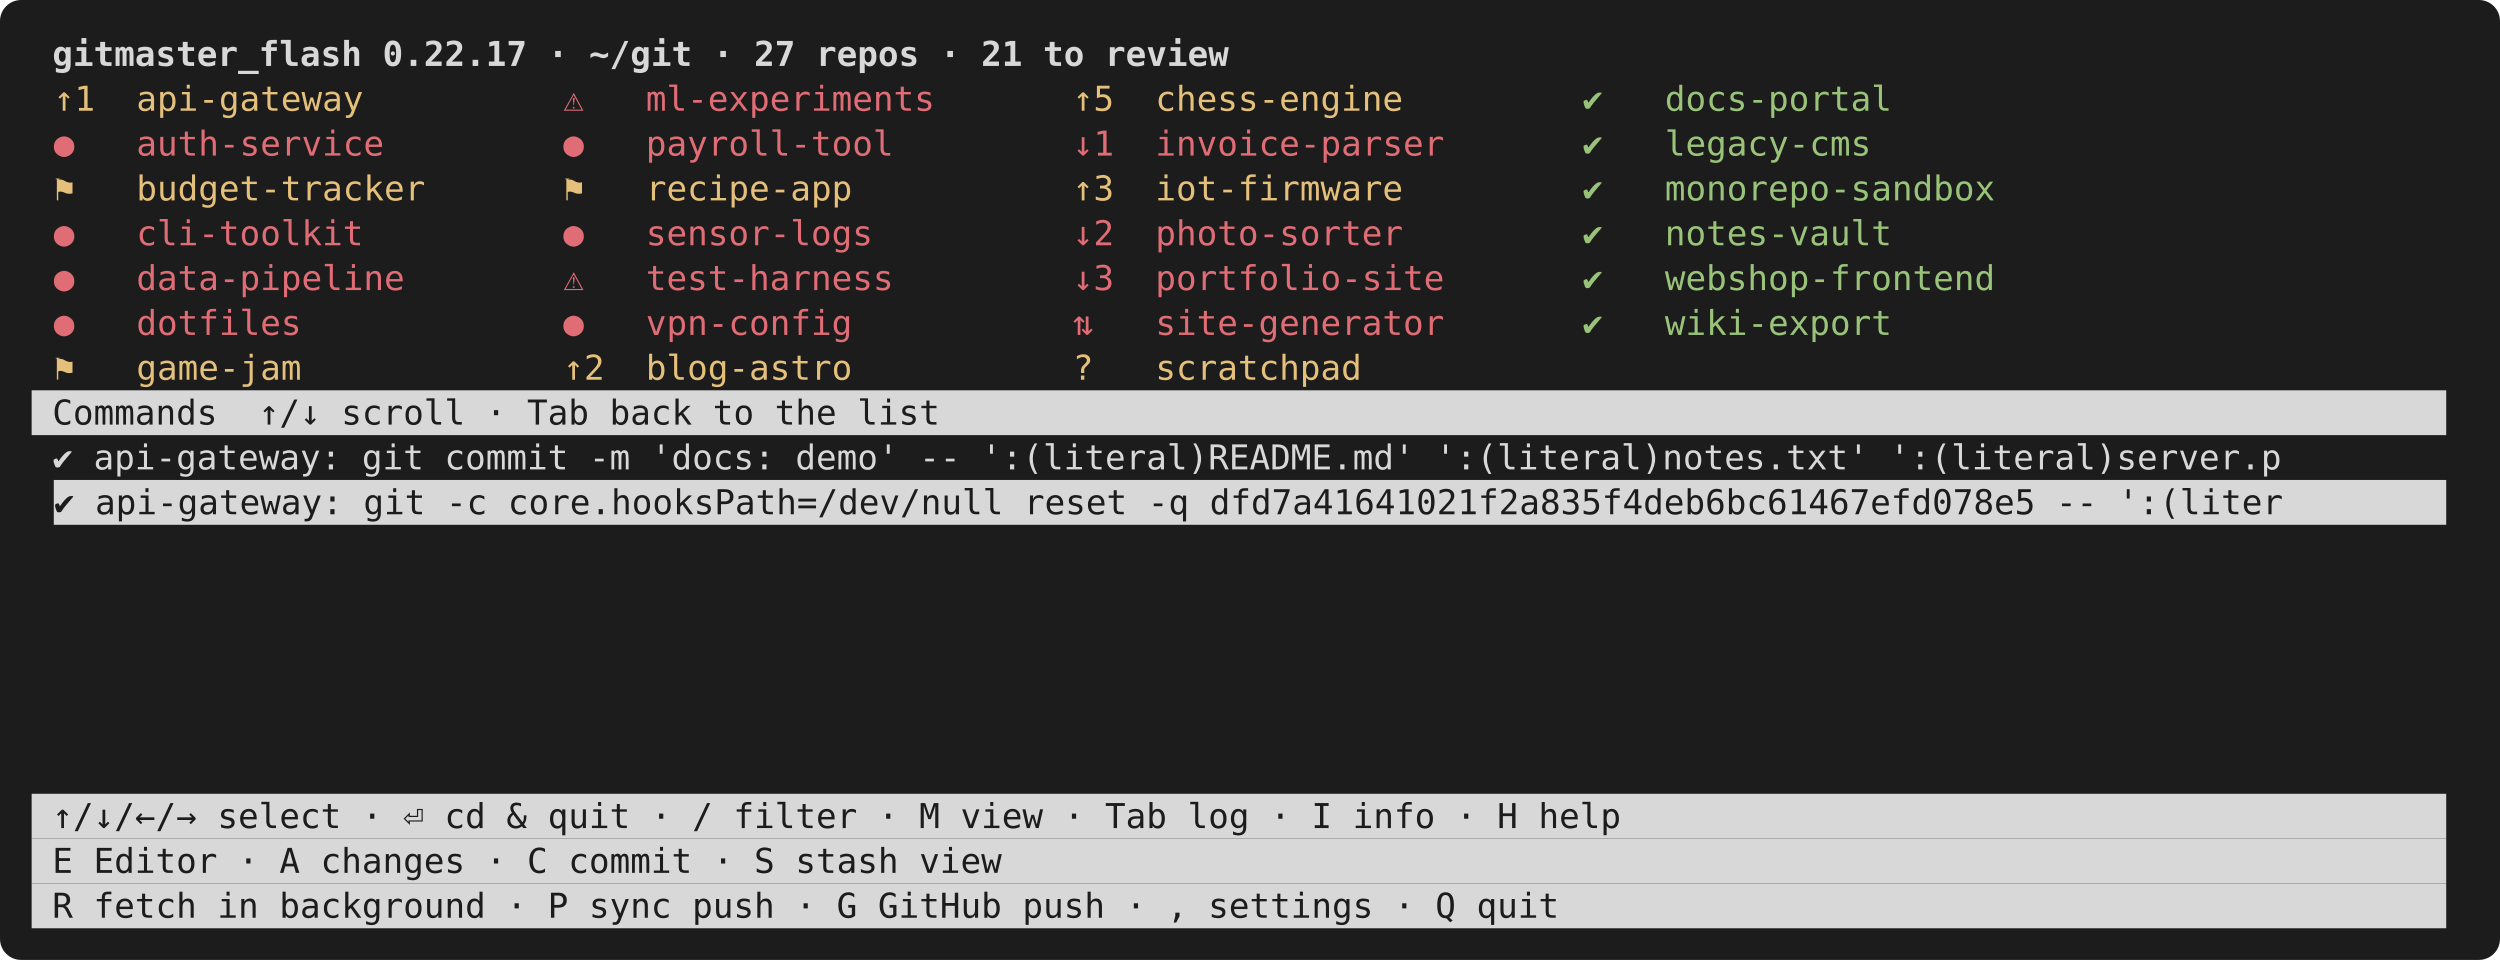
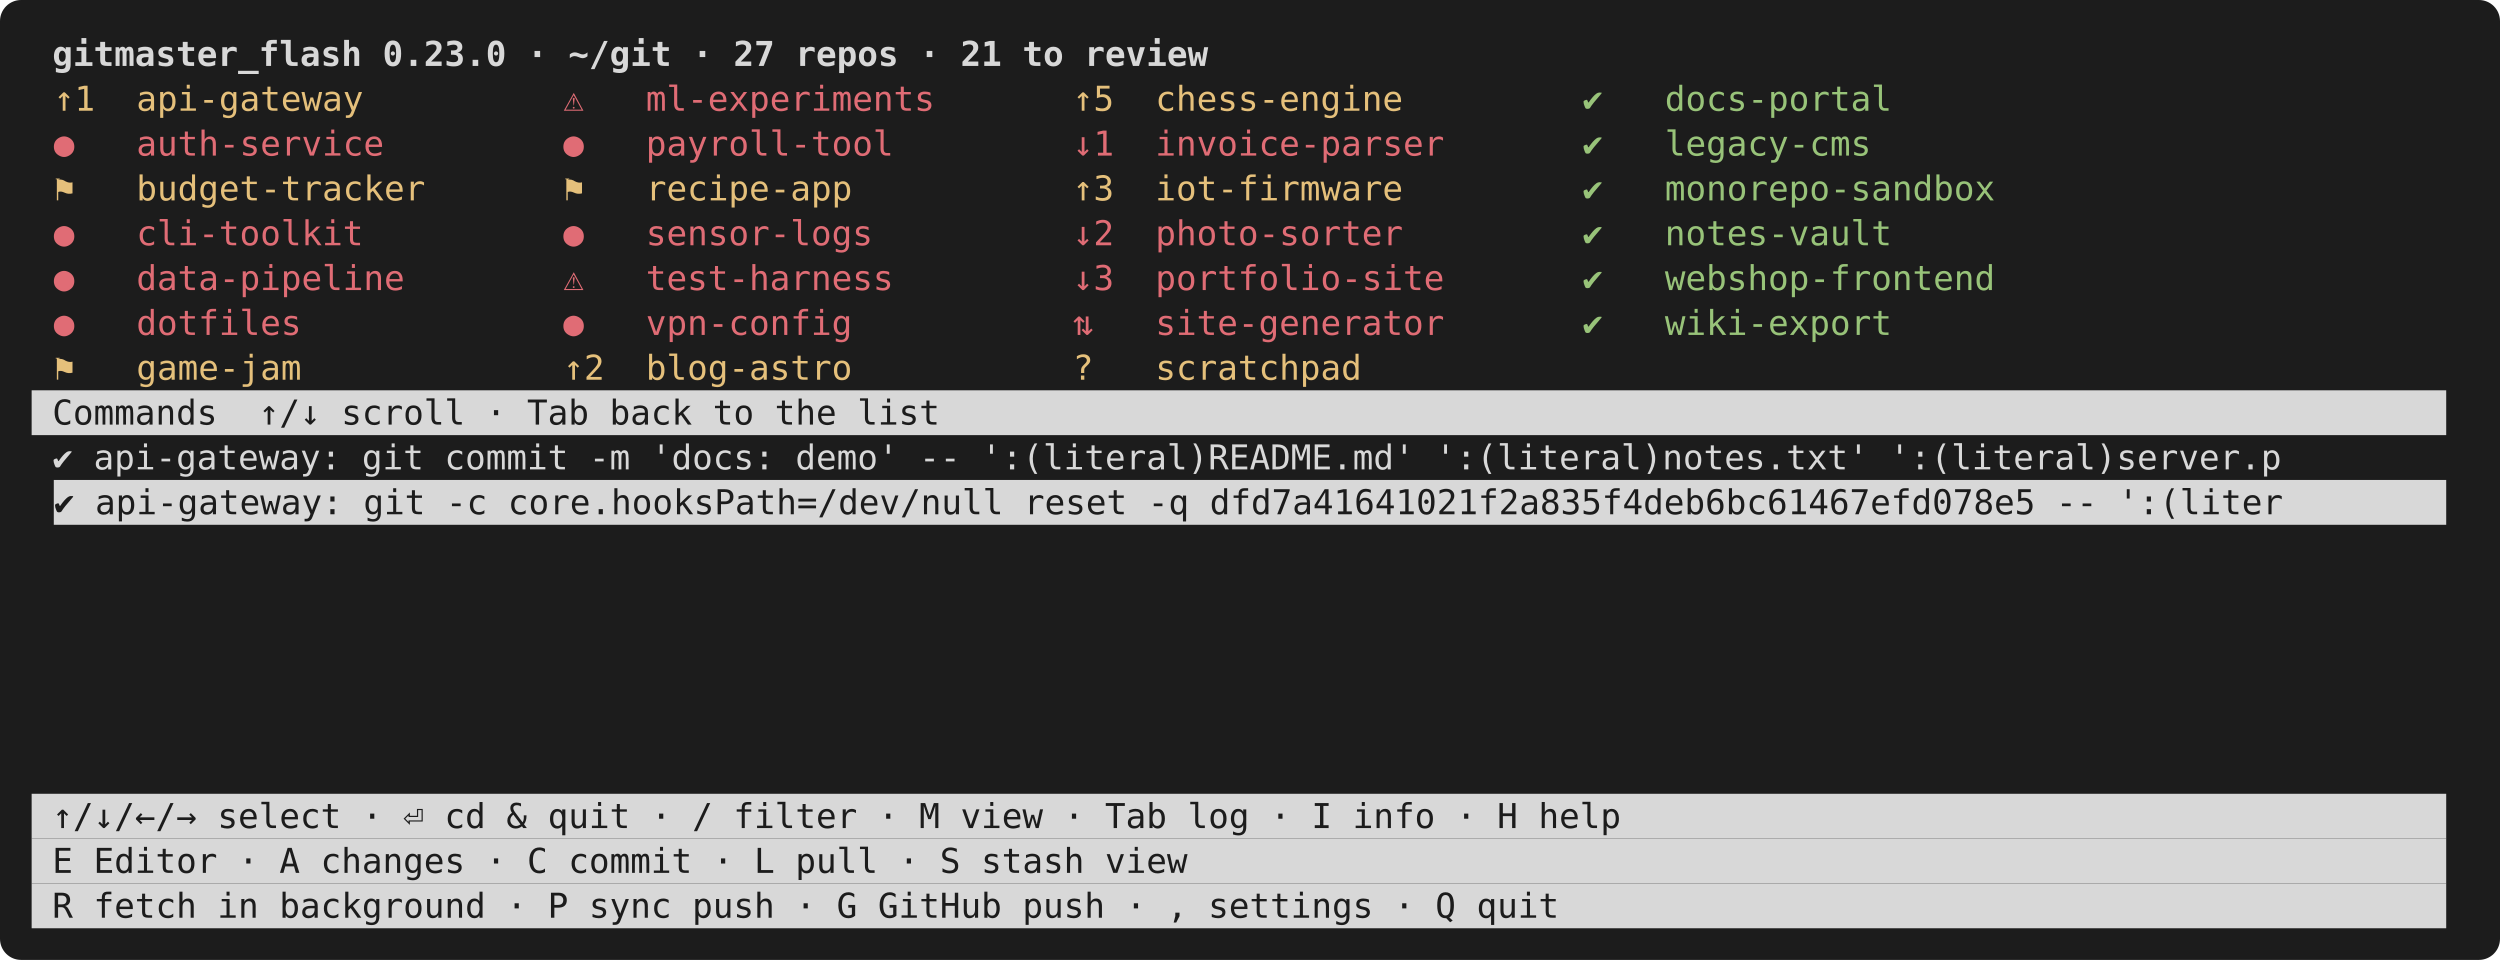
<svg xmlns="http://www.w3.org/2000/svg" viewBox="0 0 948 364" width="948" height="364" font-family="ui-monospace,SFMono-Regular,Menlo,Consolas,monospace" font-size="13">
  <rect width="948" height="364" rx="8" fill="#1c1c1c" />
-   <text x="12.0" y="25.0" fill="#d8d8d8" font-weight="bold" xml:space="preserve"> gitmaster_flash 0.22.17 · ~/git · 27 repos · 21 to review                                                   </text>
+   <text x="12.0" y="25.0" fill="#d8d8d8" font-weight="bold" xml:space="preserve"> gitmaster_flash 0.23.0 · ~/git · 27 repos · 21 to review                                                    </text>
  <text x="20.4" y="42.0" fill="#e5c07b" xml:space="preserve">↑1  api-gateway      </text>
  <text x="213.6" y="42.0" fill="#e06c75" xml:space="preserve">⚠   ml-experiments   </text>
  <text x="406.8" y="42.0" fill="#e5c07b" xml:space="preserve">↑5  chess-engine     </text>
  <text x="600.0" y="42.0" fill="#98c379" xml:space="preserve">✔   docs-portal      </text>
  <text x="20.4" y="59.0" fill="#e06c75" xml:space="preserve">●   auth-service     </text>
  <text x="213.6" y="59.0" fill="#e06c75" xml:space="preserve">●   payroll-tool     </text>
  <text x="406.8" y="59.0" fill="#e06c75" xml:space="preserve">↓1  invoice-parser   </text>
  <text x="600.0" y="59.0" fill="#98c379" xml:space="preserve">✔   legacy-cms       </text>
  <text x="20.4" y="76.0" fill="#e5c07b" xml:space="preserve">⚑   budget-tracker   </text>
  <text x="213.6" y="76.0" fill="#e5c07b" xml:space="preserve">⚑   recipe-app       </text>
  <text x="406.8" y="76.0" fill="#e5c07b" xml:space="preserve">↑3  iot-firmware     </text>
  <text x="600.0" y="76.0" fill="#98c379" xml:space="preserve">✔   monorepo-sandbox </text>
  <text x="20.4" y="93.0" fill="#e06c75" xml:space="preserve">●   cli-toolkit      </text>
  <text x="213.6" y="93.0" fill="#e06c75" xml:space="preserve">●   sensor-logs      </text>
  <text x="406.8" y="93.0" fill="#e06c75" xml:space="preserve">↓2  photo-sorter     </text>
  <text x="600.0" y="93.0" fill="#98c379" xml:space="preserve">✔   notes-vault      </text>
  <text x="20.4" y="110.0" fill="#e06c75" xml:space="preserve">●   data-pipeline    </text>
  <text x="213.6" y="110.0" fill="#e06c75" xml:space="preserve">⚠   test-harness     </text>
  <text x="406.8" y="110.0" fill="#e06c75" xml:space="preserve">↓3  portfolio-site   </text>
  <text x="600.0" y="110.0" fill="#98c379" xml:space="preserve">✔   webshop-frontend </text>
  <text x="20.4" y="127.0" fill="#e06c75" xml:space="preserve">●   dotfiles         </text>
  <text x="213.6" y="127.0" fill="#e06c75" xml:space="preserve">●   vpn-config       </text>
  <text x="406.8" y="127.0" fill="#e06c75" xml:space="preserve">⇅   site-generator   </text>
  <text x="600.0" y="127.0" fill="#98c379" xml:space="preserve">✔   wiki-export      </text>
  <text x="20.4" y="144.0" fill="#e5c07b" xml:space="preserve">⚑   game-jam         </text>
  <text x="213.6" y="144.0" fill="#e5c07b" xml:space="preserve">↑2  blog-astro       </text>
  <text x="406.8" y="144.0" fill="#e5c07b" xml:space="preserve">?   scratchpad       </text>
  <rect x="12.0" y="148.0" width="915.6" height="17.0" fill="#d8d8d8" />
  <text x="12.0" y="161.0" fill="#1c1c1c" xml:space="preserve"> Commands  ↑/↓ scroll · Tab back to the list                                                                 </text>
  <text x="12.0" y="178.0" fill="#d8d8d8" xml:space="preserve"> ✔ api-gateway: git commit -m 'docs: demo' -- ':(literal)README.md' ':(literal)notes.txt' ':(literal)server.p </text>
  <rect x="20.4" y="182.0" width="907.2" height="17.0" fill="#d8d8d8" />
  <text x="20.4" y="195.0" fill="#1c1c1c" xml:space="preserve">✔ api-gateway: git -c core.hooksPath=/dev/null reset -q dfd7a41641021f2a835f4deb6bc61467efd078e5 -- ':(liter</text>
  <rect x="12.0" y="301.0" width="915.6" height="17.0" fill="#d8d8d8" />
  <text x="12.0" y="314.0" fill="#1c1c1c" xml:space="preserve"> ↑/↓/←/→ select · ⏎ cd &amp; quit · / filter · M view · Tab log · I info · H help                                </text>
  <rect x="12.0" y="318.0" width="915.6" height="17.0" fill="#d8d8d8" />
-   <text x="12.0" y="331.0" fill="#1c1c1c" xml:space="preserve"> E Editor · A changes · C commit · S stash view                                                              </text>
+   <text x="12.0" y="331.0" fill="#1c1c1c" xml:space="preserve"> E Editor · A changes · C commit · L pull · S stash view                                                     </text>
  <rect x="12.0" y="335.0" width="915.6" height="17.0" fill="#d8d8d8" />
  <text x="12.0" y="348.0" fill="#1c1c1c" xml:space="preserve"> R fetch in background · P sync push · G GitHub push · , settings · Q quit                                   </text>
</svg>
